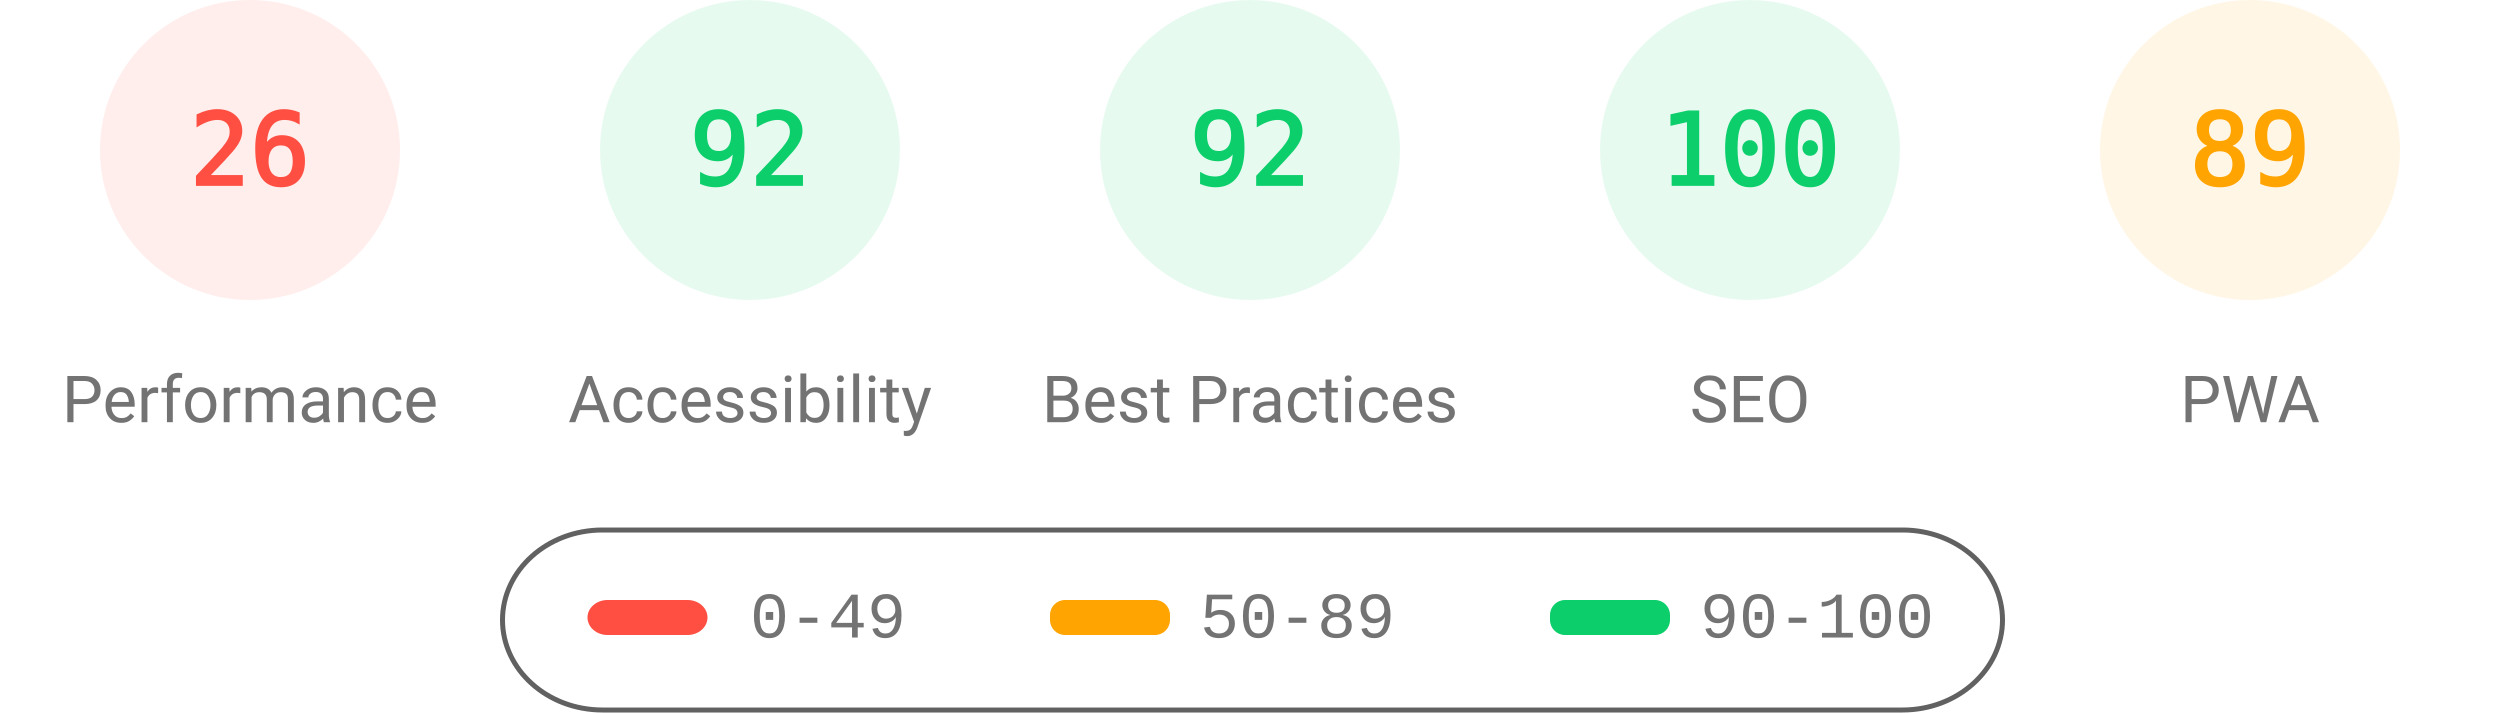
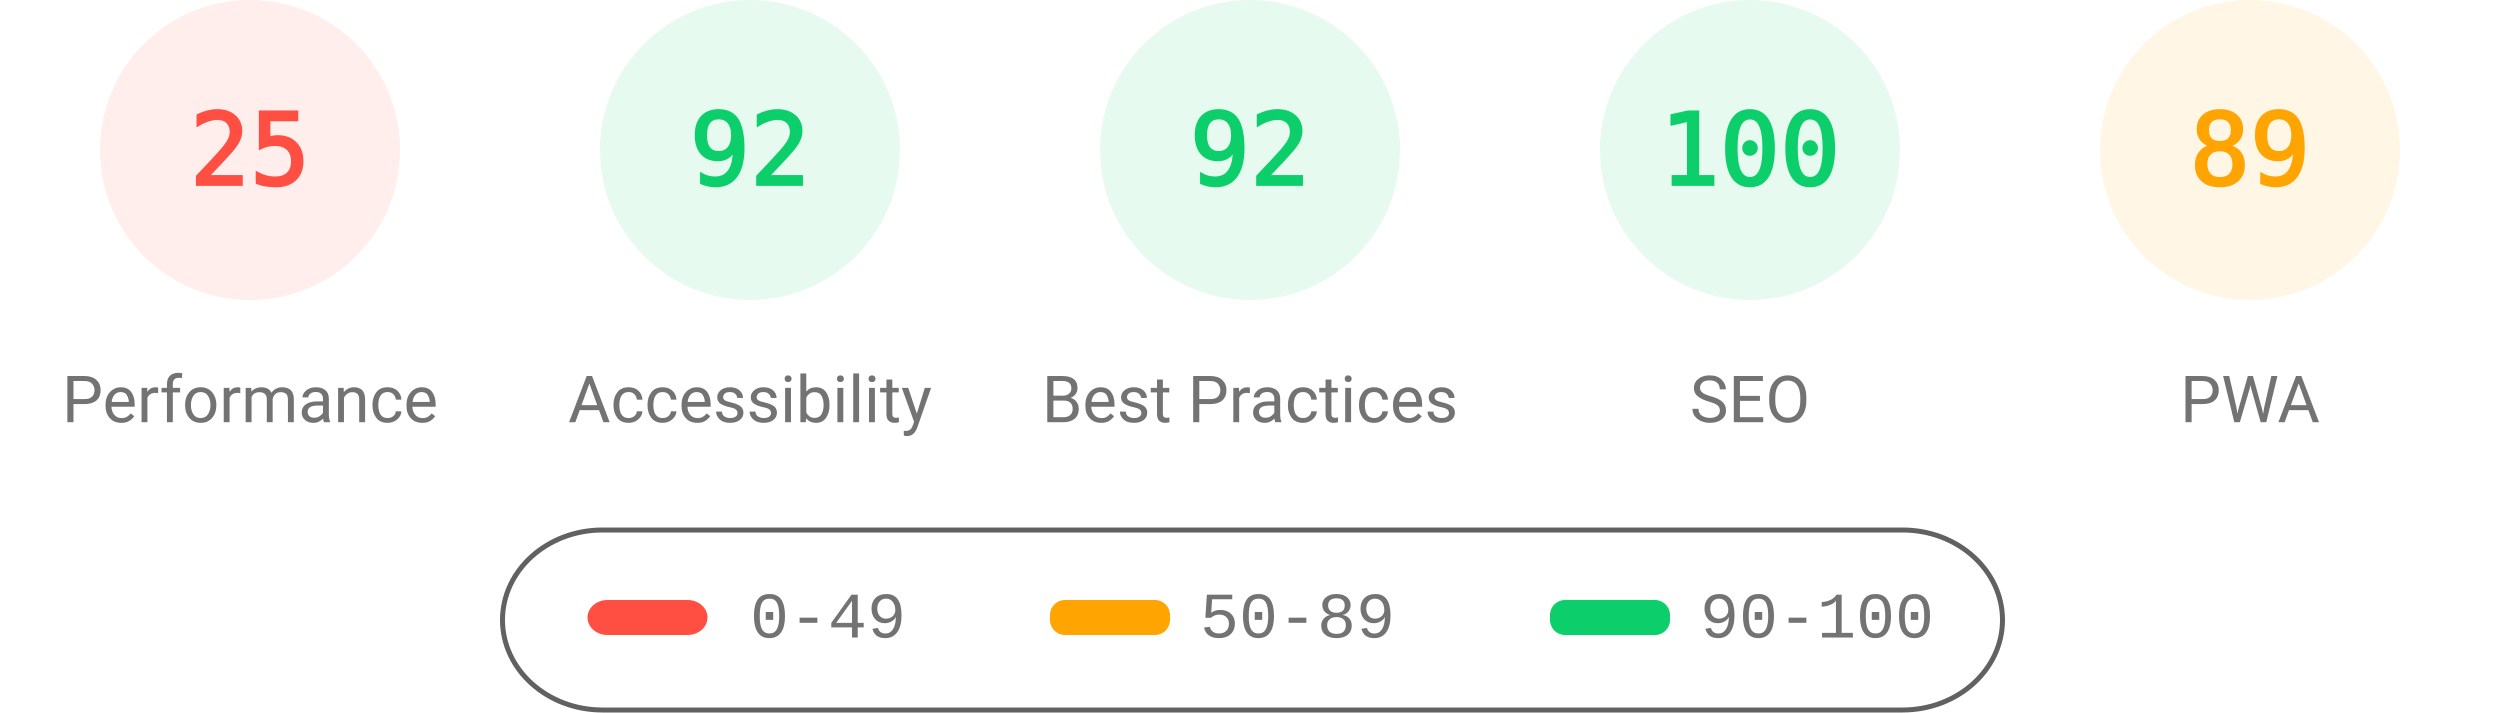
<svg xmlns="http://www.w3.org/2000/svg" fill="none" width="1000" height="285">
  <style>.gauge-base{opacity:.1}.gauge-arc{fill:none;animation-delay:250ms;stroke-linecap:round;transform:rotate(-90deg);transform-origin:100px 60px;animation:load-gauge 1s ease forwards}.guage-text{font-size:40px;font-family:monospace;text-align:center}.guage-red{color:#ff4e42;fill:#ff4e42;stroke:#ff4e42}.guage-orange{color:#ffa400;fill:#ffa400;stroke:#ffa400}.guage-green{color:#0cce6b;fill:#0cce6b;stroke:#0cce6b}.guage-undefined{color:#5c5c5c;fill:#5c5c5c;stroke:#5c5c5c}.guage-title{color:#737373;fill:#737373;stroke:none;font-size:26px;line-height:26px;font-family:Roboto,Halvetica,Arial,sans-serif}@keyframes load-gauge{from{stroke-dasharray:0 352.858}}</style>
  <svg class="guage-div guage-perf guage-red" viewBox="0 0 200 200" width="200" height="200">
    <circle class="gauge-base" r="56" cx="100" cy="60" stroke-width="8" />
-     <circle class="gauge-arc guage-arc-1" r="56" cx="100" cy="60" stroke-width="8" style="stroke-dasharray:91.483,351.858" />
-     <text class="guage-text" x="100" y="60" alignment-baseline="central" dominant-baseline="central" text-anchor="middle">26</text>
+     <circle class="gauge-arc guage-arc-1" r="56" cx="100" cy="60" stroke-width="8" style="stroke-dasharray:87.965,351.858" />
+     <text class="guage-text" x="100" y="60" alignment-baseline="central" dominant-baseline="central" text-anchor="middle">25</text>
    <text class="guage-title" x="100" y="160" alignment-baseline="central" dominant-baseline="central" text-anchor="middle">Performance</text>
  </svg>
  <svg class="guage-div guage-acc guage-green" viewBox="0 0 200 200" width="200" height="200" x="200">
    <circle class="gauge-base" r="56" cx="100" cy="60" stroke-width="8" />
    <circle class="gauge-arc guage-arc-2" r="56" cx="100" cy="60" stroke-width="8" style="stroke-dasharray:323.709,351.858" />
    <text class="guage-text" x="100" y="60" alignment-baseline="central" dominant-baseline="central" text-anchor="middle">92</text>
    <text class="guage-title" x="100" y="160" alignment-baseline="central" dominant-baseline="central" text-anchor="middle">Accessibility</text>
  </svg>
  <svg class="guage-div guage-best guage-green" viewBox="0 0 200 200" width="200" height="200" x="400">
    <circle class="gauge-base" r="56" cx="100" cy="60" stroke-width="8" />
    <circle class="gauge-arc guage-arc-3" r="56" cx="100" cy="60" stroke-width="8" style="stroke-dasharray:323.709,351.858" />
    <text class="guage-text" x="100" y="60" alignment-baseline="central" dominant-baseline="central" text-anchor="middle">92</text>
    <text class="guage-title" x="100" y="160" alignment-baseline="central" dominant-baseline="central" text-anchor="middle">Best Practices</text>
  </svg>
  <svg class="guage-div guage-seo guage-green" viewBox="0 0 200 200" width="200" height="200" x="600">
    <circle class="gauge-base" r="56" cx="100" cy="60" stroke-width="8" />
    <circle class="gauge-arc guage-arc-4" r="56" cx="100" cy="60" stroke-width="8" style="stroke-dasharray:351.858,351.858" />
    <text class="guage-text" x="100" y="60" alignment-baseline="central" dominant-baseline="central" text-anchor="middle">100</text>
    <text class="guage-title" x="100" y="160" alignment-baseline="central" dominant-baseline="central" text-anchor="middle">SEO</text>
  </svg>
  <svg class="guage-div guage-pwa guage-orange" viewBox="0 0 200 200" width="200" height="200" x="800">
    <circle class="gauge-base" r="56" cx="100" cy="60" stroke-width="8" />
    <circle class="gauge-arc guage-arc-4" r="56" cx="100" cy="60" stroke-width="8" style="stroke-dasharray:313.154,351.858" />
    <text class="guage-text" x="100" y="60" alignment-baseline="central" dominant-baseline="central" text-anchor="middle">89</text>
    <text class="guage-title" x="100" y="160" alignment-baseline="central" dominant-baseline="central" text-anchor="middle">PWA</text>
  </svg>
  <svg width="604" height="76" x="200" y="210">
    <path fill="none" id="canvas_background" d="M-1-1h604v80H-1z" />
    <rect fill-opacity="0" stroke="#616161" stroke-width="2" rx="40" id="svg_2" height="72" width="600" y="2" x="1" fill="#000" />
    <rect stroke="#000" rx="8" id="svg_3" height="14" width="48" y="30" x="35" stroke-opacity="null" stroke-width="0" fill="#ff4e42" />
    <rect stroke="#000" rx="6" id="svg_4" height="14" width="48" y="30" x="220" stroke-opacity="null" stroke-width="0" fill="#ffa400" />
    <rect stroke="#000" rx="6" id="svg_5" height="14" width="48" y="30" x="420" stroke-opacity="null" stroke-width="0" fill="#0cce6b" />
    <text xml:space="preserve" text-anchor="start" font-family="'Courier New', Courier, monospace" font-size="26" id="svg_6" y="45" x="100" stroke-opacity="null" stroke-width="0" stroke="#000" fill="#737373">0-49</text>
    <text xml:space="preserve" text-anchor="start" font-family="'Courier New', Courier, monospace" font-size="26" id="svg_7" y="45" x="280" stroke-opacity="null" stroke-width="0" stroke="#000" fill="#737373">50-89</text>
    <text xml:space="preserve" text-anchor="start" font-family="'Courier New', Courier, monospace" font-size="26" id="svg_8" y="45" x="480" stroke-opacity="null" stroke-width="0" stroke="#000" fill="#737373">90-100</text>
  </svg>
</svg>
